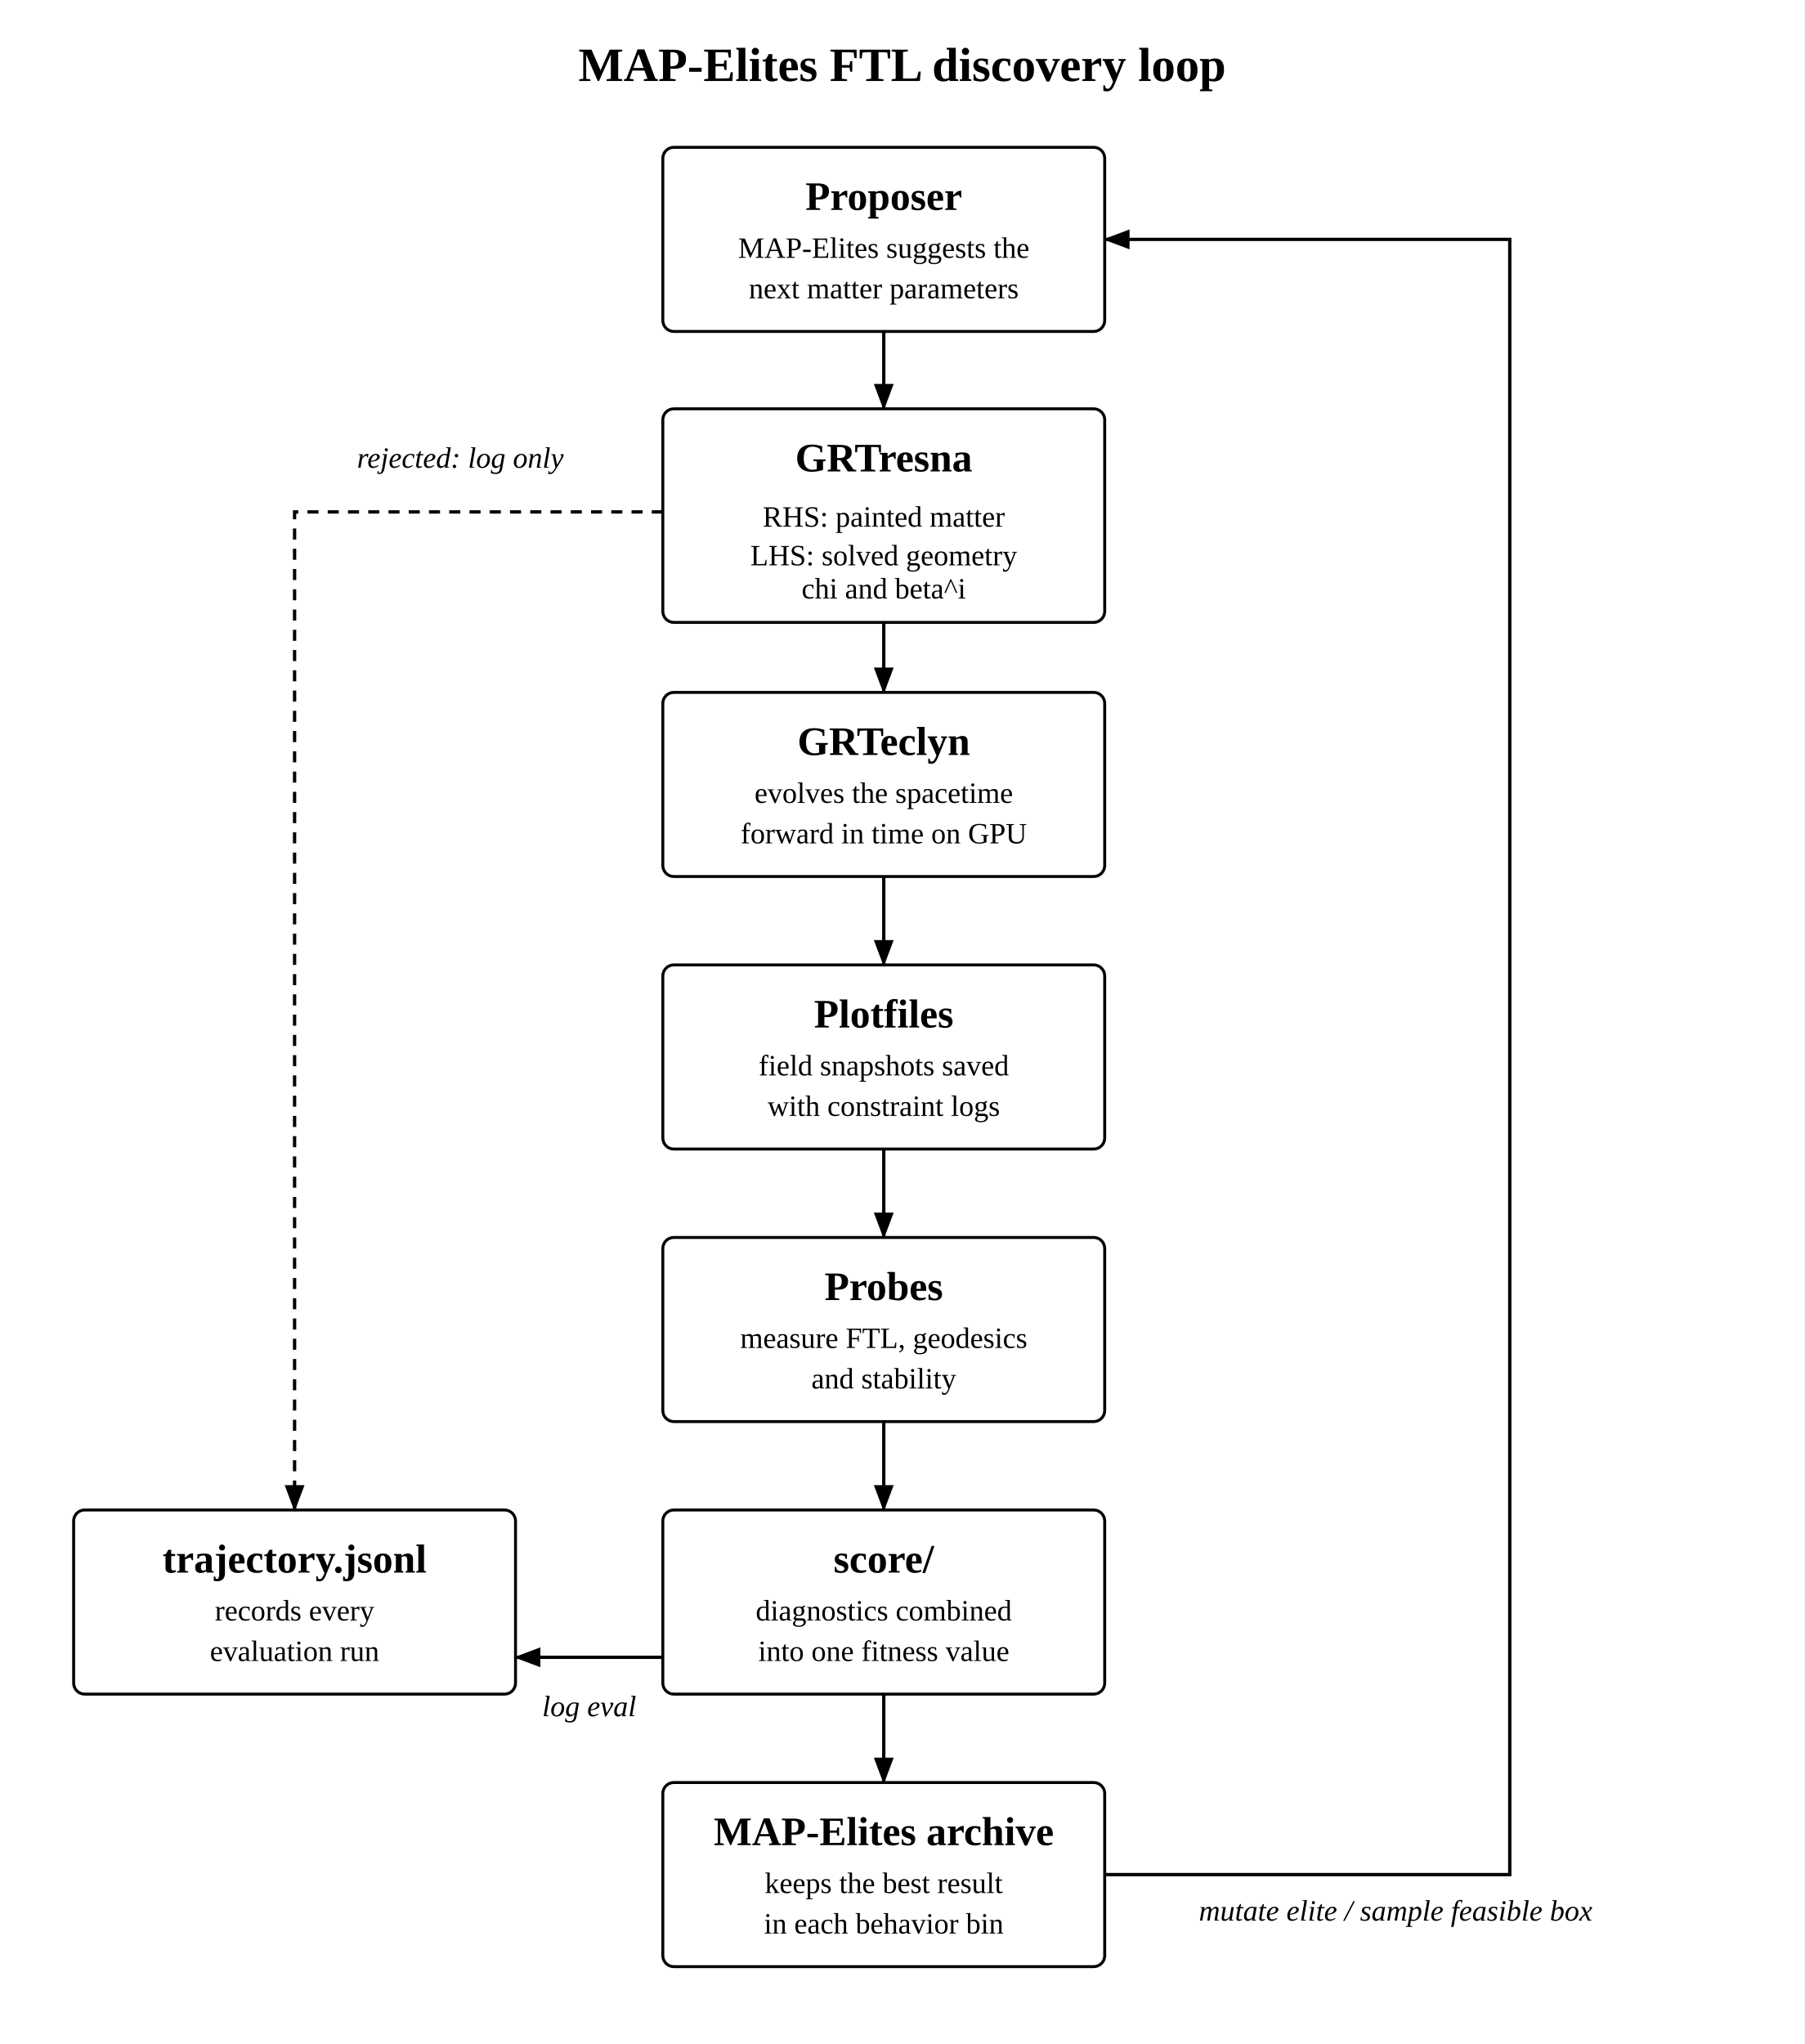
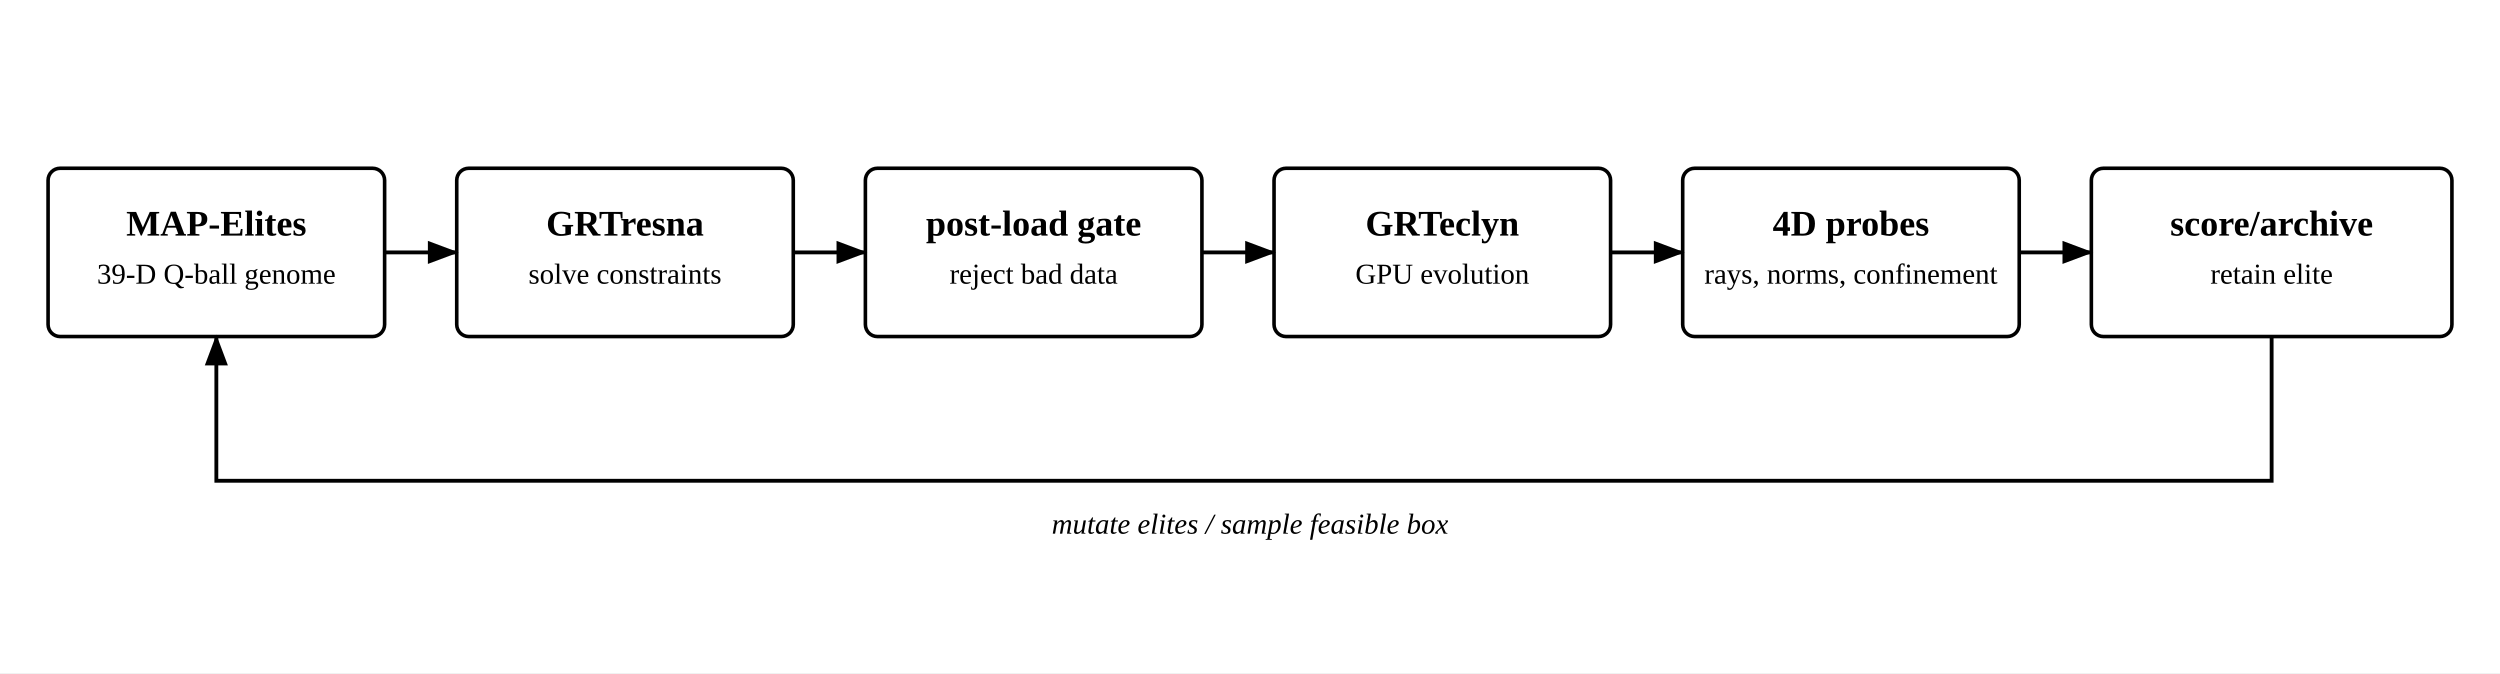
- <svg xmlns="http://www.w3.org/2000/svg" width="980" height="1110" viewBox="0 0 980 1110" role="img" aria-labelledby="title desc">
+ <svg xmlns="http://www.w3.org/2000/svg" width="1040" height="280" viewBox="0 0 1040 280" role="img" aria-labelledby="title desc">
  <defs>
    <marker id="arrow" markerWidth="9" markerHeight="9" refX="7.5" refY="3" orient="auto" markerUnits="strokeWidth">
      <path d="M0,0 L0,6 L8,3 z" fill="#000000" />
    </marker>
  </defs>
-   <rect x="0" y="0" width="980" height="1110" fill="#ffffff" />
+   <rect x="0" y="0" width="1040" height="280" fill="#ffffff" />
  <style>
    text { font-family: "Times New Roman", Times, Georgia, serif; fill: #000000; }
-     .box { fill: #ffffff; stroke: #000000; stroke-width: 1.6; }
-     .name { font-size: 22px; font-weight: 700; text-anchor: middle; }
-     .desc { font-size: 16px; text-anchor: middle; }
-     .edge { fill: none; stroke: #000000; stroke-width: 1.8; marker-end: url(#arrow); }
-     .dash { stroke-dasharray: 6 5; }
-     .lbl { font-size: 16px; font-style: italic; text-anchor: middle; }
-     .lblbg { fill: #ffffff; }
-     .title { font-size: 26px; font-weight: 700; text-anchor: middle; }
+     .box { fill: #ffffff; stroke: #000000; stroke-width: 1.5; }
+     .name { font-size: 15px; font-weight: 700; text-anchor: middle; }
+     .desc { font-size: 12px; text-anchor: middle; }
+     .edge { fill: none; stroke: #000000; stroke-width: 1.6; marker-end: url(#arrow); }
+     .lbl { font-size: 12px; font-style: italic; text-anchor: middle; }
  </style>
-   <text class="title" x="490" y="44">MAP-Elites FTL discovery loop</text>
-   <rect class="box" x="360" y="80" width="240" height="100" rx="6" />
-   <text class="name" x="480" y="114">Proposer</text>
-   <text class="desc" x="480" y="140">MAP-Elites suggests the</text>
-   <text class="desc" x="480" y="162">next matter parameters</text>
-   <rect class="box" x="360" y="222" width="240" height="116" rx="6" />
-   <text class="name" x="480" y="256">GRTresna</text>
-   <text class="desc" x="480" y="286">RHS: painted matter</text>
-   <text class="desc" x="480" y="307">LHS: solved geometry</text>
-   <text class="desc" x="480" y="325">chi and beta^i</text>
-   <rect class="box" x="360" y="376" width="240" height="100" rx="6" />
-   <text class="name" x="480" y="410">GRTeclyn</text>
-   <text class="desc" x="480" y="436">evolves the spacetime</text>
-   <text class="desc" x="480" y="458">forward in time on GPU</text>
-   <rect class="box" x="360" y="524" width="240" height="100" rx="6" />
-   <text class="name" x="480" y="558">Plotfiles</text>
-   <text class="desc" x="480" y="584">field snapshots saved</text>
-   <text class="desc" x="480" y="606">with constraint logs</text>
-   <rect class="box" x="360" y="672" width="240" height="100" rx="6" />
-   <text class="name" x="480" y="706">Probes</text>
-   <text class="desc" x="480" y="732">measure FTL, geodesics</text>
-   <text class="desc" x="480" y="754">and stability</text>
-   <rect class="box" x="360" y="820" width="240" height="100" rx="6" />
-   <text class="name" x="480" y="854">score/</text>
-   <text class="desc" x="480" y="880">diagnostics combined</text>
-   <text class="desc" x="480" y="902">into one fitness value</text>
-   <rect class="box" x="360" y="968" width="240" height="100" rx="6" />
-   <text class="name" x="480" y="1002">MAP-Elites archive</text>
-   <text class="desc" x="480" y="1028">keeps the best result</text>
-   <text class="desc" x="480" y="1050">in each behavior bin</text>
-   <path class="edge" d="M480 180 L480 222" />
-   <path class="edge" d="M480 338 L480 376" />
-   <path class="edge" d="M480 476 L480 524" />
-   <path class="edge" d="M480 624 L480 672" />
-   <path class="edge" d="M480 772 L480 820" />
-   <path class="edge" d="M480 920 L480 968" />
-   <rect class="box" x="40" y="820" width="240" height="100" rx="6" />
-   <text class="name" x="160" y="854">trajectory.jsonl</text>
-   <text class="desc" x="160" y="880">records every</text>
-   <text class="desc" x="160" y="902">evaluation run</text>
-   <path class="edge" d="M360 900 L280 900" />
-   <text class="lbl" x="320" y="932">log eval</text>
-   <path class="edge dash" d="M360 278 L160 278 L160 820" />
-   <text class="lbl" x="250" y="254">rejected: log only</text>
-   <path class="edge" d="M600 1018 L820 1018 L820 130 L600 130" />
-   <rect class="lblbg" x="616" y="1027" width="284" height="22" />
-   <text class="lbl" x="758" y="1043">mutate elite / sample feasible box</text>
+   <rect class="box" x="20" y="70" width="140" height="70" rx="5" />
+   <text class="name" x="90" y="98">MAP-Elites</text>
+   <text class="desc" x="90" y="118">39-D Q-ball genome</text>
+   <rect class="box" x="190" y="70" width="140" height="70" rx="5" />
+   <text class="name" x="260" y="98">GRTresna</text>
+   <text class="desc" x="260" y="118">solve constraints</text>
+   <rect class="box" x="360" y="70" width="140" height="70" rx="5" />
+   <text class="name" x="430" y="98">post-load gate</text>
+   <text class="desc" x="430" y="118">reject bad data</text>
+   <rect class="box" x="530" y="70" width="140" height="70" rx="5" />
+   <text class="name" x="600" y="98">GRTeclyn</text>
+   <text class="desc" x="600" y="118">GPU evolution</text>
+   <rect class="box" x="700" y="70" width="140" height="70" rx="5" />
+   <text class="name" x="770" y="98">4D probes</text>
+   <text class="desc" x="770" y="118">rays, norms, confinement</text>
+   <rect class="box" x="870" y="70" width="150" height="70" rx="5" />
+   <text class="name" x="945" y="98">score/archive</text>
+   <text class="desc" x="945" y="118">retain elite</text>
+   <path class="edge" d="M160 105 L190 105" />
+   <path class="edge" d="M330 105 L360 105" />
+   <path class="edge" d="M500 105 L530 105" />
+   <path class="edge" d="M670 105 L700 105" />
+   <path class="edge" d="M840 105 L870 105" />
+   <path class="edge" d="M945 140 L945 200 L90 200 L90 140" />
+   <text class="lbl" x="520" y="222">mutate elites / sample feasible box</text>
</svg>
